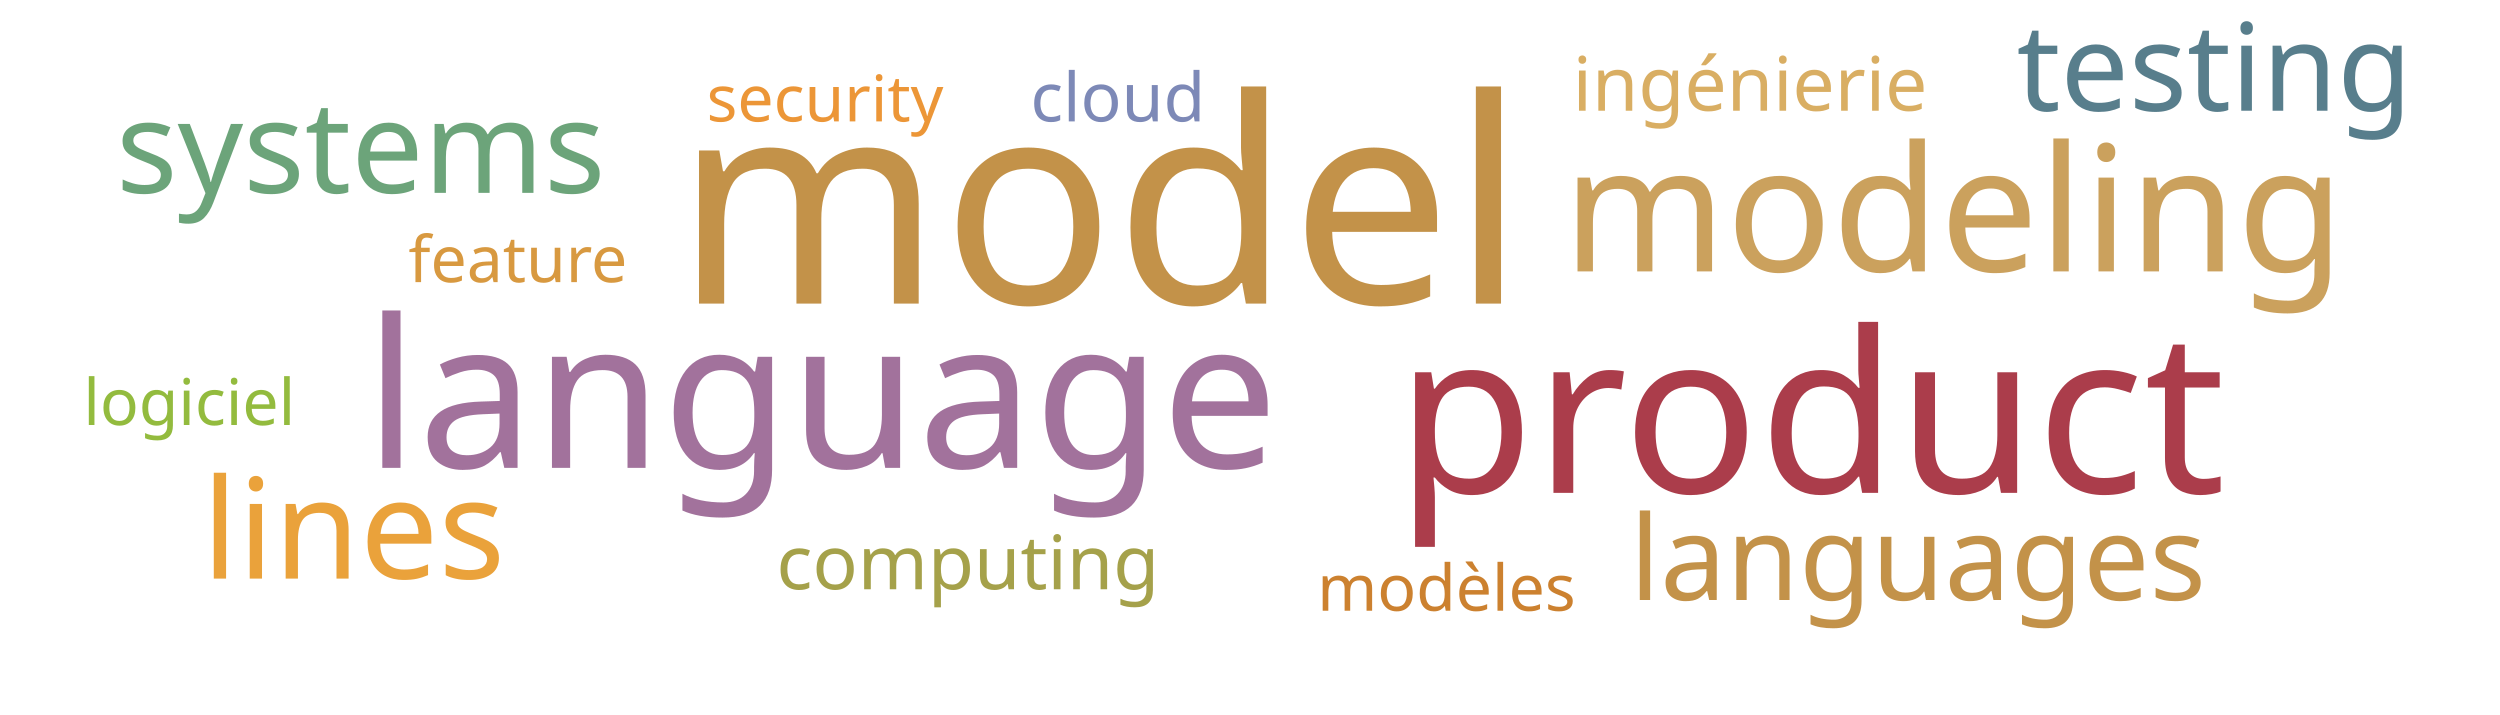
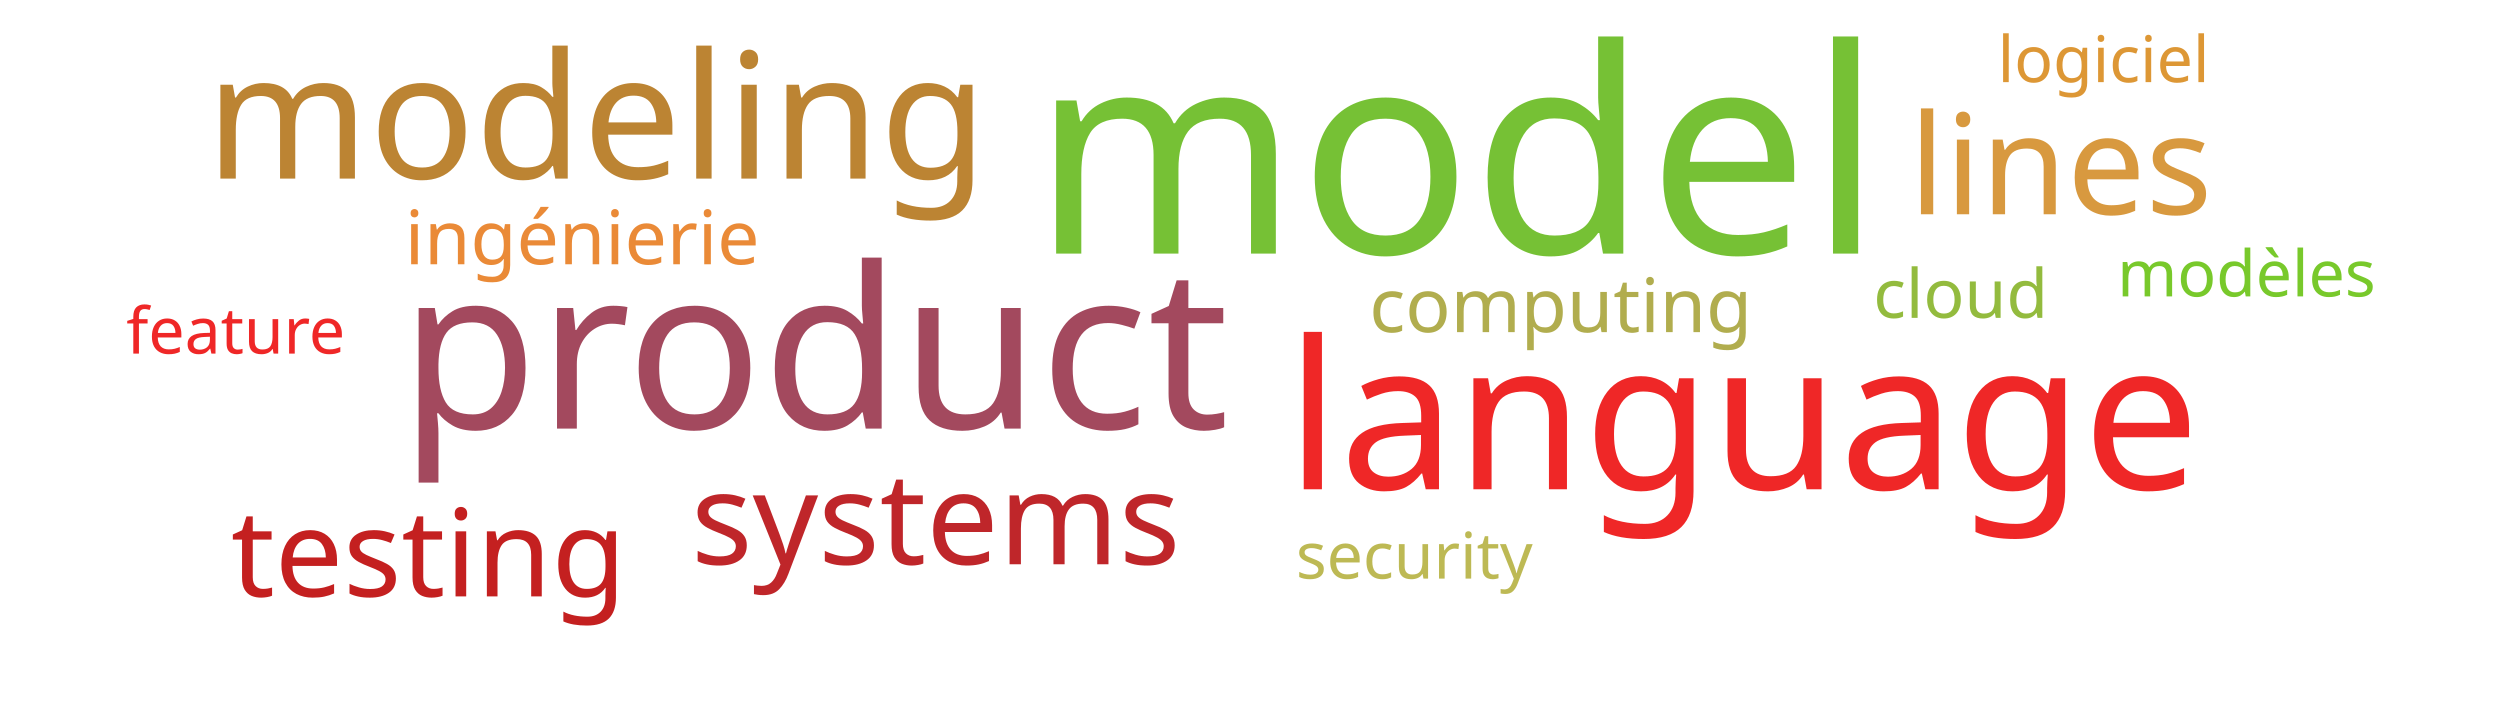
<svg xmlns="http://www.w3.org/2000/svg" width="700" height="200">
  <g transform="translate(350, 100)">
-     <text text-anchor="middle" style="font-family: Impact; font-size: 80px; fill: #c39249" transform="translate(-42,-15)rotate(0)">model</text>
-     <text text-anchor="middle" style="font-family: Impact; font-size: 63px; fill: #ab3d4b" transform="translate(157,38)rotate(0)">product</text>
-     <text text-anchor="middle" style="font-family: Impact; font-size: 58px; fill: #a2729c" transform="translate(-120,31)rotate(0)">language</text>
-     <text text-anchor="middle" style="font-family: Impact; font-size: 49px; fill: #cba15d" transform="translate(197,-24)rotate(0)">modeling</text>
-     <text text-anchor="middle" style="font-family: Impact; font-size: 39px; fill: #eaa23b" transform="translate(-251,62)rotate(0)">lines</text>
-     <text text-anchor="middle" style="font-family: Impact; font-size: 36px; fill: #6ca47a" transform="translate(-249,-46)rotate(0)">systems</text>
-     <text text-anchor="middle" style="font-family: Impact; font-size: 34px; fill: #587e8c" transform="translate(270,-69)rotate(0)">testing</text>
-     <text text-anchor="middle" style="font-family: Impact; font-size: 33px; fill: #c39249" transform="translate(187,68)rotate(0)">languages</text>
-     <text text-anchor="middle" style="font-family: Impact; font-size: 21px; fill: #a5a14a" transform="translate(-79,65)rotate(0)">computing</text>
-     <text text-anchor="middle" style="font-family: Impact; font-size: 21px; fill: #d9ae63" transform="translate(140,-69)rotate(0)">ingénierie</text>
-     <text text-anchor="middle" style="font-family: Impact; font-size: 19px; fill: #7d89b7" transform="translate(-37,-66)rotate(0)">cloud</text>
-     <text text-anchor="middle" style="font-family: Impact; font-size: 18px; fill: #d89940" transform="translate(-205,-21)rotate(0)">feature</text>
-     <text text-anchor="middle" style="font-family: Impact; font-size: 18px; fill: #ec9637" transform="translate(-119,-66)rotate(0)">security</text>
-     <text text-anchor="middle" style="font-family: Impact; font-size: 18px; fill: #cc812f" transform="translate(55,71)rotate(0)">modèles</text>
-     <text text-anchor="middle" style="font-family: Impact; font-size: 18px; fill: #93bb3e" transform="translate(-297,19)rotate(0)">logiciel</text>
+     <text text-anchor="middle" style="font-family: Impact; font-size: 80px; fill: #76c135" transform="translate(58,-29)rotate(0)">model</text>
+     <text text-anchor="middle" style="font-family: Impact; font-size: 63px; fill: #a3495e" transform="translate(-122,20)rotate(0)">product</text>
+     <text text-anchor="middle" style="font-family: Impact; font-size: 58px; fill: #ef2727" transform="translate(138,37)rotate(0)">language</text>
+     <text text-anchor="middle" style="font-family: Impact; font-size: 49px; fill: #bc8433" transform="translate(-183,-50)rotate(0)">modeling</text>
+     <text text-anchor="middle" style="font-family: Impact; font-size: 39px; fill: #d8993f" transform="translate(227,-40)rotate(0)">lines</text>
+     <text text-anchor="middle" style="font-family: Impact; font-size: 36px; fill: #bf262a" transform="translate(-88,58)rotate(0)">systems</text>
+     <text text-anchor="middle" style="font-family: Impact; font-size: 34px; fill: #c42020" transform="translate(-230,67)rotate(0)">testing</text>
+     <text text-anchor="middle" style="font-family: Impact; font-size: 21px; fill: #b1ad4e" transform="translate(87,-7)rotate(0)">computing</text>
+     <text text-anchor="middle" style="font-family: Impact; font-size: 21px; fill: #ea8a37" transform="translate(-187,-26)rotate(0)">ingénierie</text>
+     <text text-anchor="middle" style="font-family: Impact; font-size: 19px; fill: #93bb3e" transform="translate(199,-11)rotate(0)">cloud</text>
+     <text text-anchor="middle" style="font-family: Impact; font-size: 18px; fill: #ef2727" transform="translate(-284,-1)rotate(0)">feature</text>
+     <text text-anchor="middle" style="font-family: Impact; font-size: 18px; fill: #bdb954" transform="translate(46,62)rotate(0)">security</text>
+     <text text-anchor="middle" style="font-family: Impact; font-size: 18px; fill: #78c92b" transform="translate(279,-17)rotate(0)">modèles</text>
+     <text text-anchor="middle" style="font-family: Impact; font-size: 18px; fill: #dd9735" transform="translate(239,-77)rotate(0)">logiciel</text>
  </g>
</svg>
